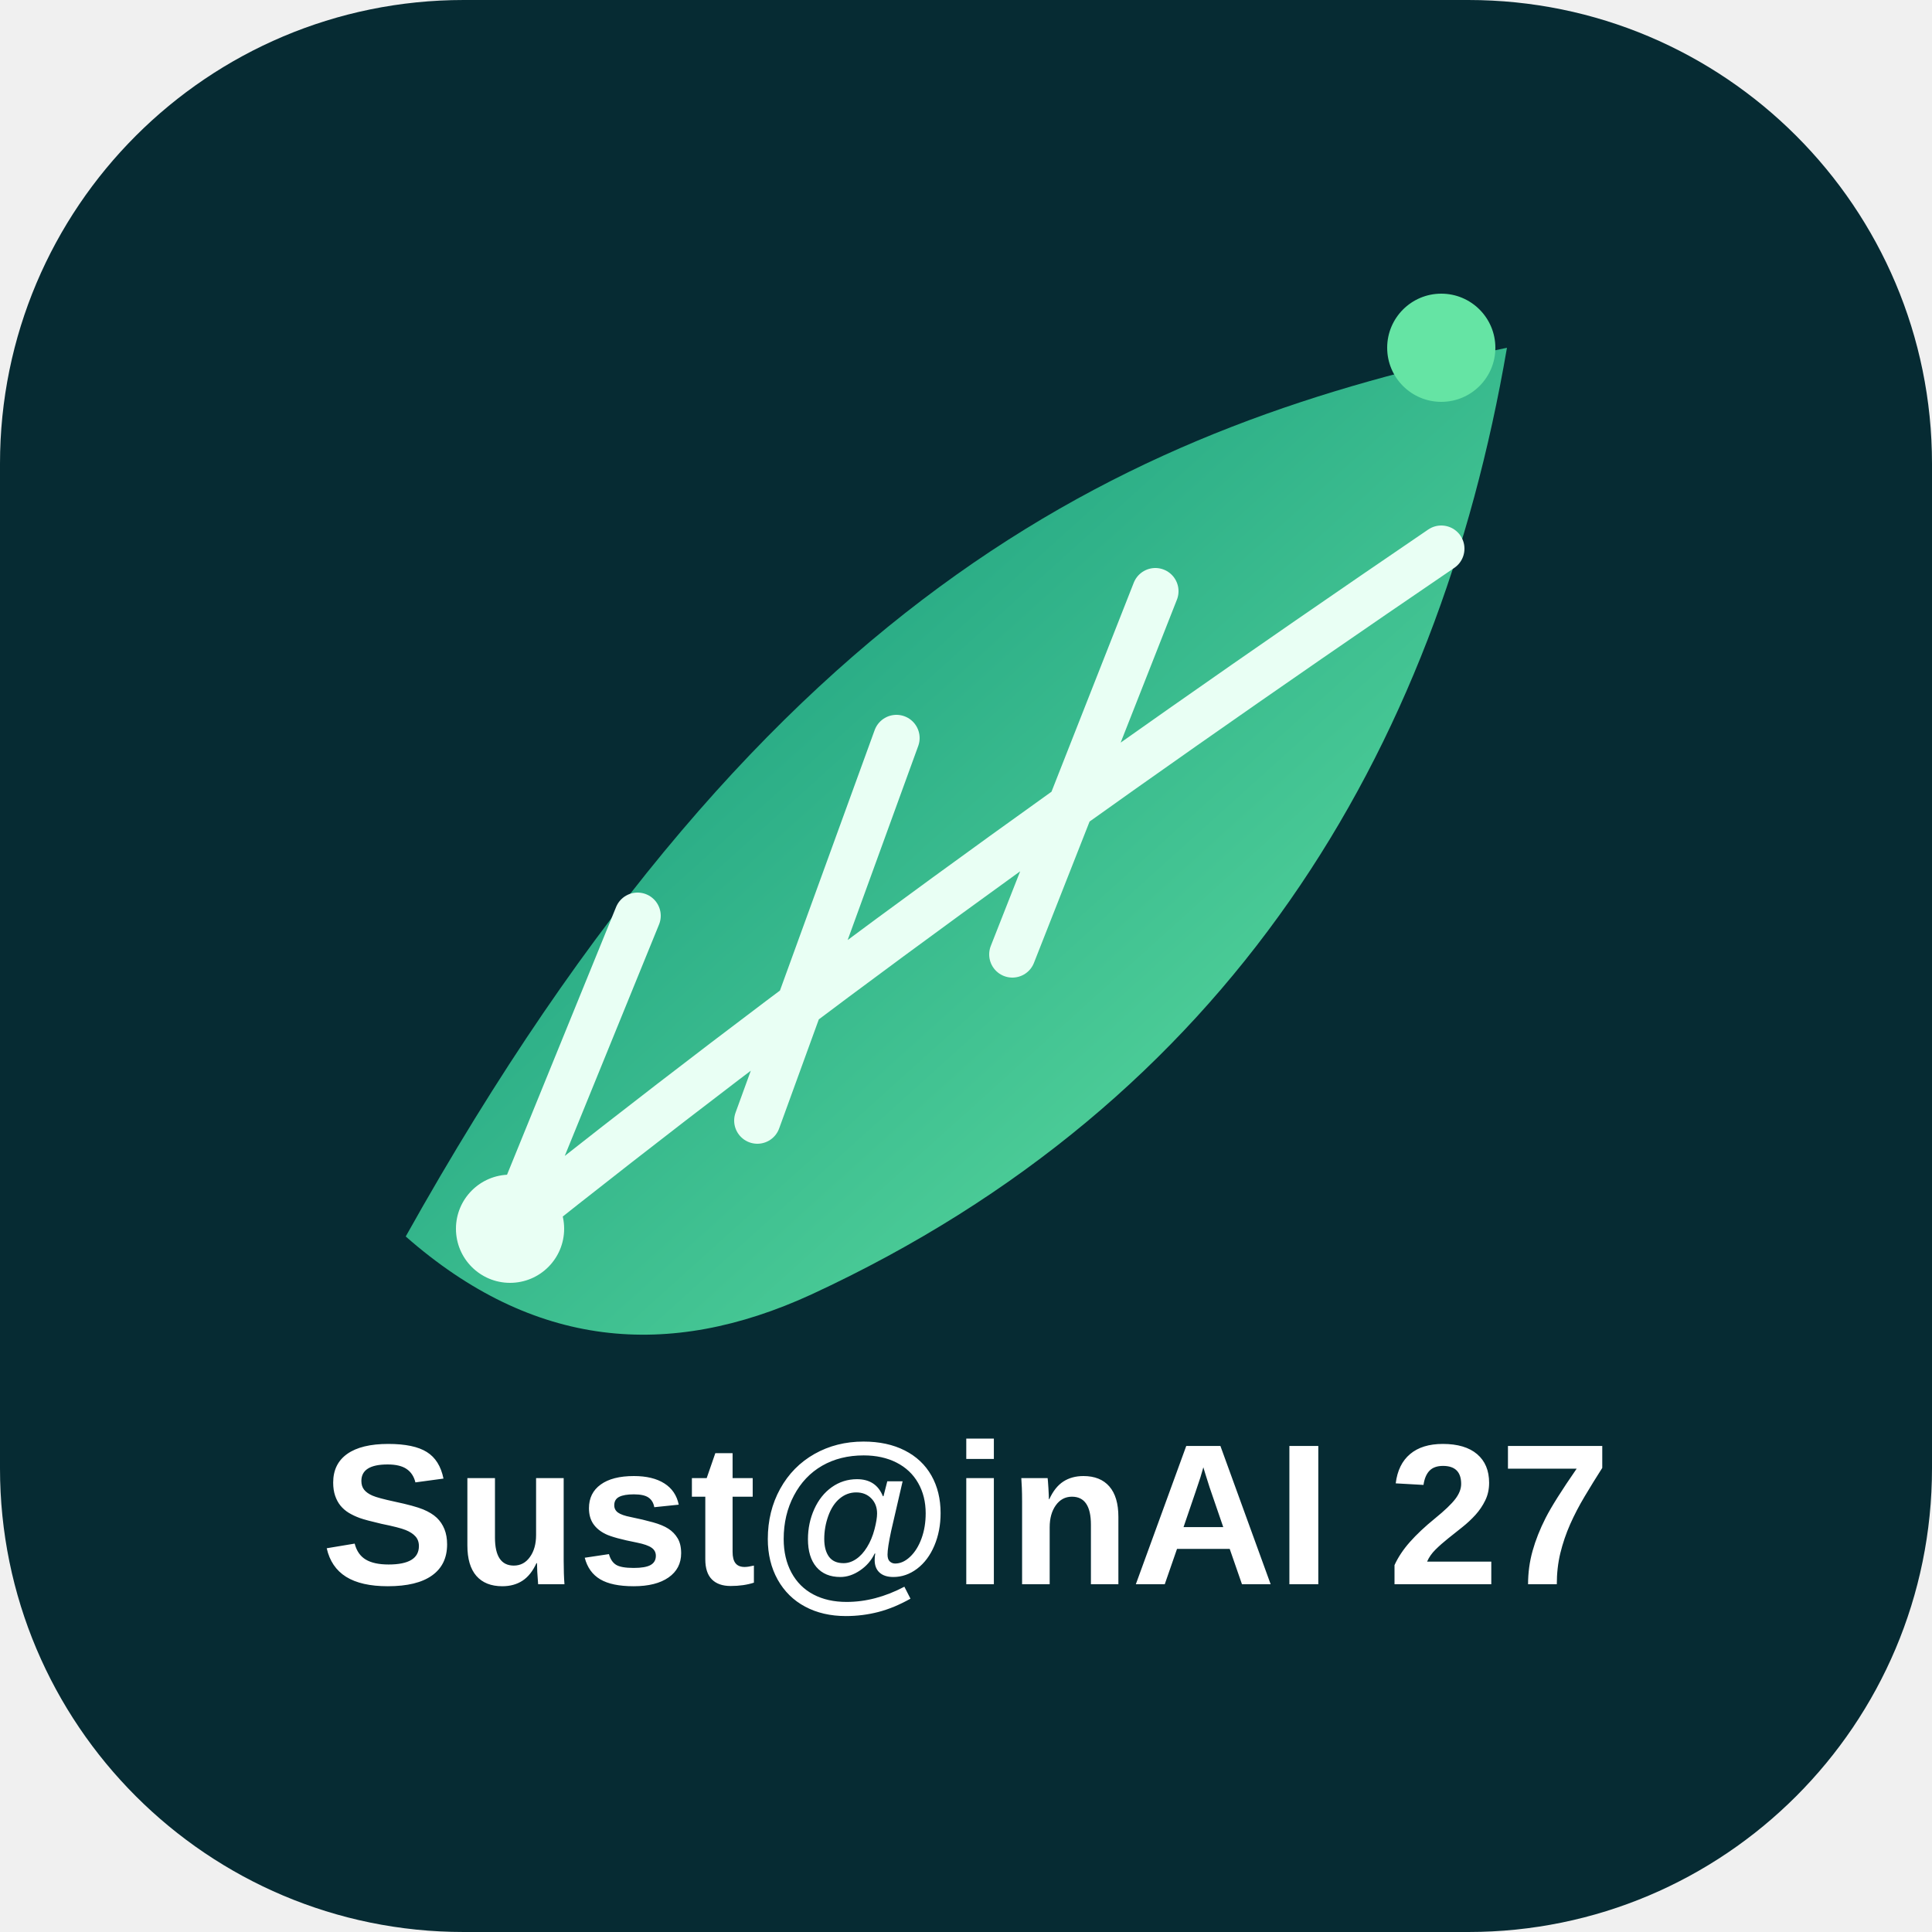
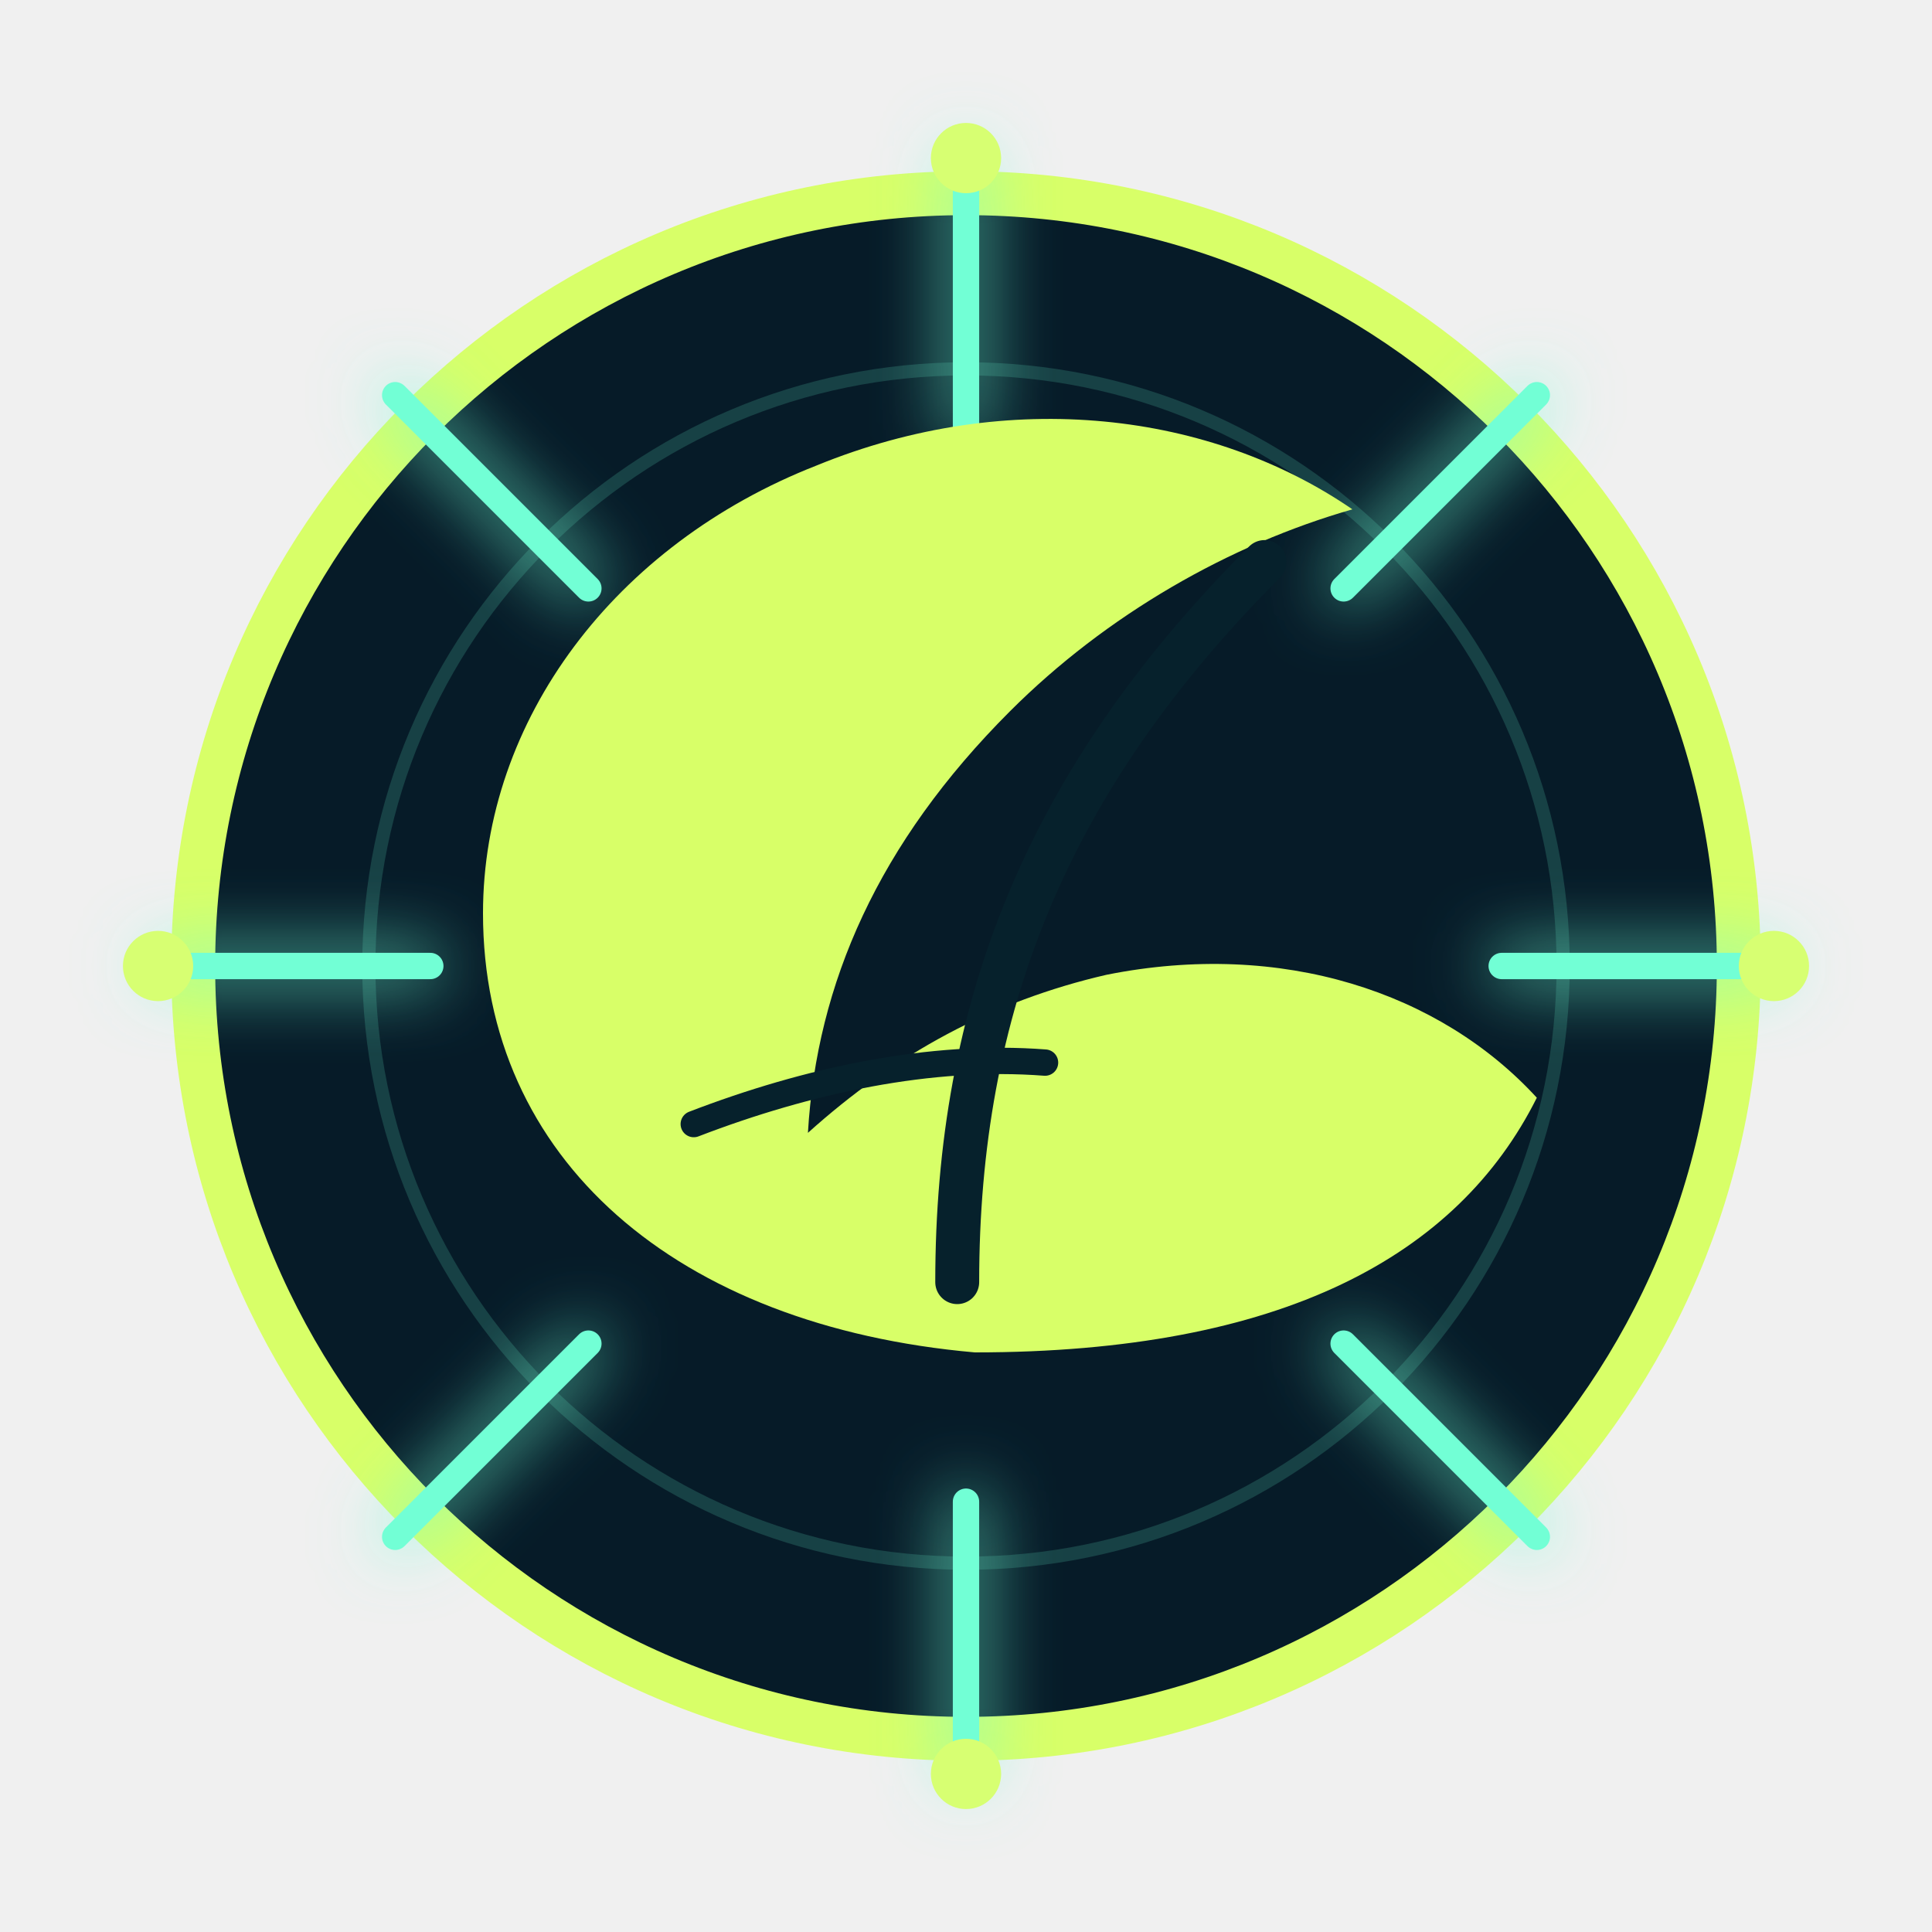
- <svg xmlns="http://www.w3.org/2000/svg" viewBox="0 0 500 500">
+ <svg xmlns="http://www.w3.org/2000/svg" viewBox="0 0 220 220">
  <defs>
-     <linearGradient id="g" x1="0" x2="1" y1="0" y2="1">
-       <stop stop-color="#0b8f76" />
-       <stop offset="1" stop-color="#65e4a4" />
+     <linearGradient id="a" x1="20" y1="20" x2="200" y2="200">
+       <stop stop-color="#d8ff68" />
+       <stop offset=".48" stop-color="#61f1c6" />
+       <stop offset="1" stop-color="#35b9ff" />
    </linearGradient>
+     <filter id="glow">
+       <feGaussianBlur stdDeviation="4" result="b" />
+       <feMerge>
+         <feMergeNode in="b" />
+         <feMergeNode in="SourceGraphic" />
+       </feMerge>
+     </filter>
  </defs>
-   <rect width="500" height="500" rx="120" fill="#062b33" />
-   <path d="M105 320c95-170 190-210 285-230-18 105-72 195-180 245-37 17-72 14-105-15z" fill="url(#g)" />
-   <path d="M132 318c74-59 147-112 241-176M132 318l33-81m31 53 36-99m30 56 37-94" fill="none" stroke="#e9fff4" stroke-width="12" stroke-linecap="round" />
-   <circle cx="132" cy="318" r="14" fill="#e9fff4" />
-   <circle cx="373" cy="90" r="14" fill="#65e4a4" />
-   <text x="250" y="410" text-anchor="middle" font-family="Arial,sans-serif" font-size="52" font-weight="700" fill="white">Sust@inAI 27</text>
+   <circle cx="110" cy="110" r="88" fill="#061b28" stroke="url(#a)" stroke-width="5" />
+   <circle cx="110" cy="110" r="68" fill="none" stroke="#69efcb" stroke-opacity=".18" stroke-width="1.5" />
+   <g fill="none" stroke="#72ffd5" stroke-width="3" stroke-linecap="round" filter="url(#glow)">
+     <path d="M110 18v31M110 171v31M18 110h31M171 110h31" />
+     <path d="M45 45l22 22M153 153l22 22M175 45l-22 22M67 153l-22 22" />
+   </g>
+   <g fill="#d7ff72">
+     <circle cx="110" cy="18" r="4" />
+     <circle cx="202" cy="110" r="4" />
+     <circle cx="110" cy="202" r="4" />
+     <circle cx="18" cy="110" r="4" />
+   </g>
+   <path d="M111 154c-34-3-56-22-56-50 0-22 15-42 38-51 22-9 45-6 61 5-14 4-28 12-39 23-15 15-22 31-23 48 10-9 21-15 34-18 20-4 38 2 49 14-9 18-29 29-64 29Z" fill="url(#a)" />
+   <path d="M109 146c0-31 10-57 35-82" fill="none" stroke="#06212c" stroke-width="5" stroke-linecap="round" />
+   <path d="M79 128c13-5 27-8 40-7" fill="none" stroke="#06212c" stroke-width="3" stroke-linecap="round" />
</svg>
